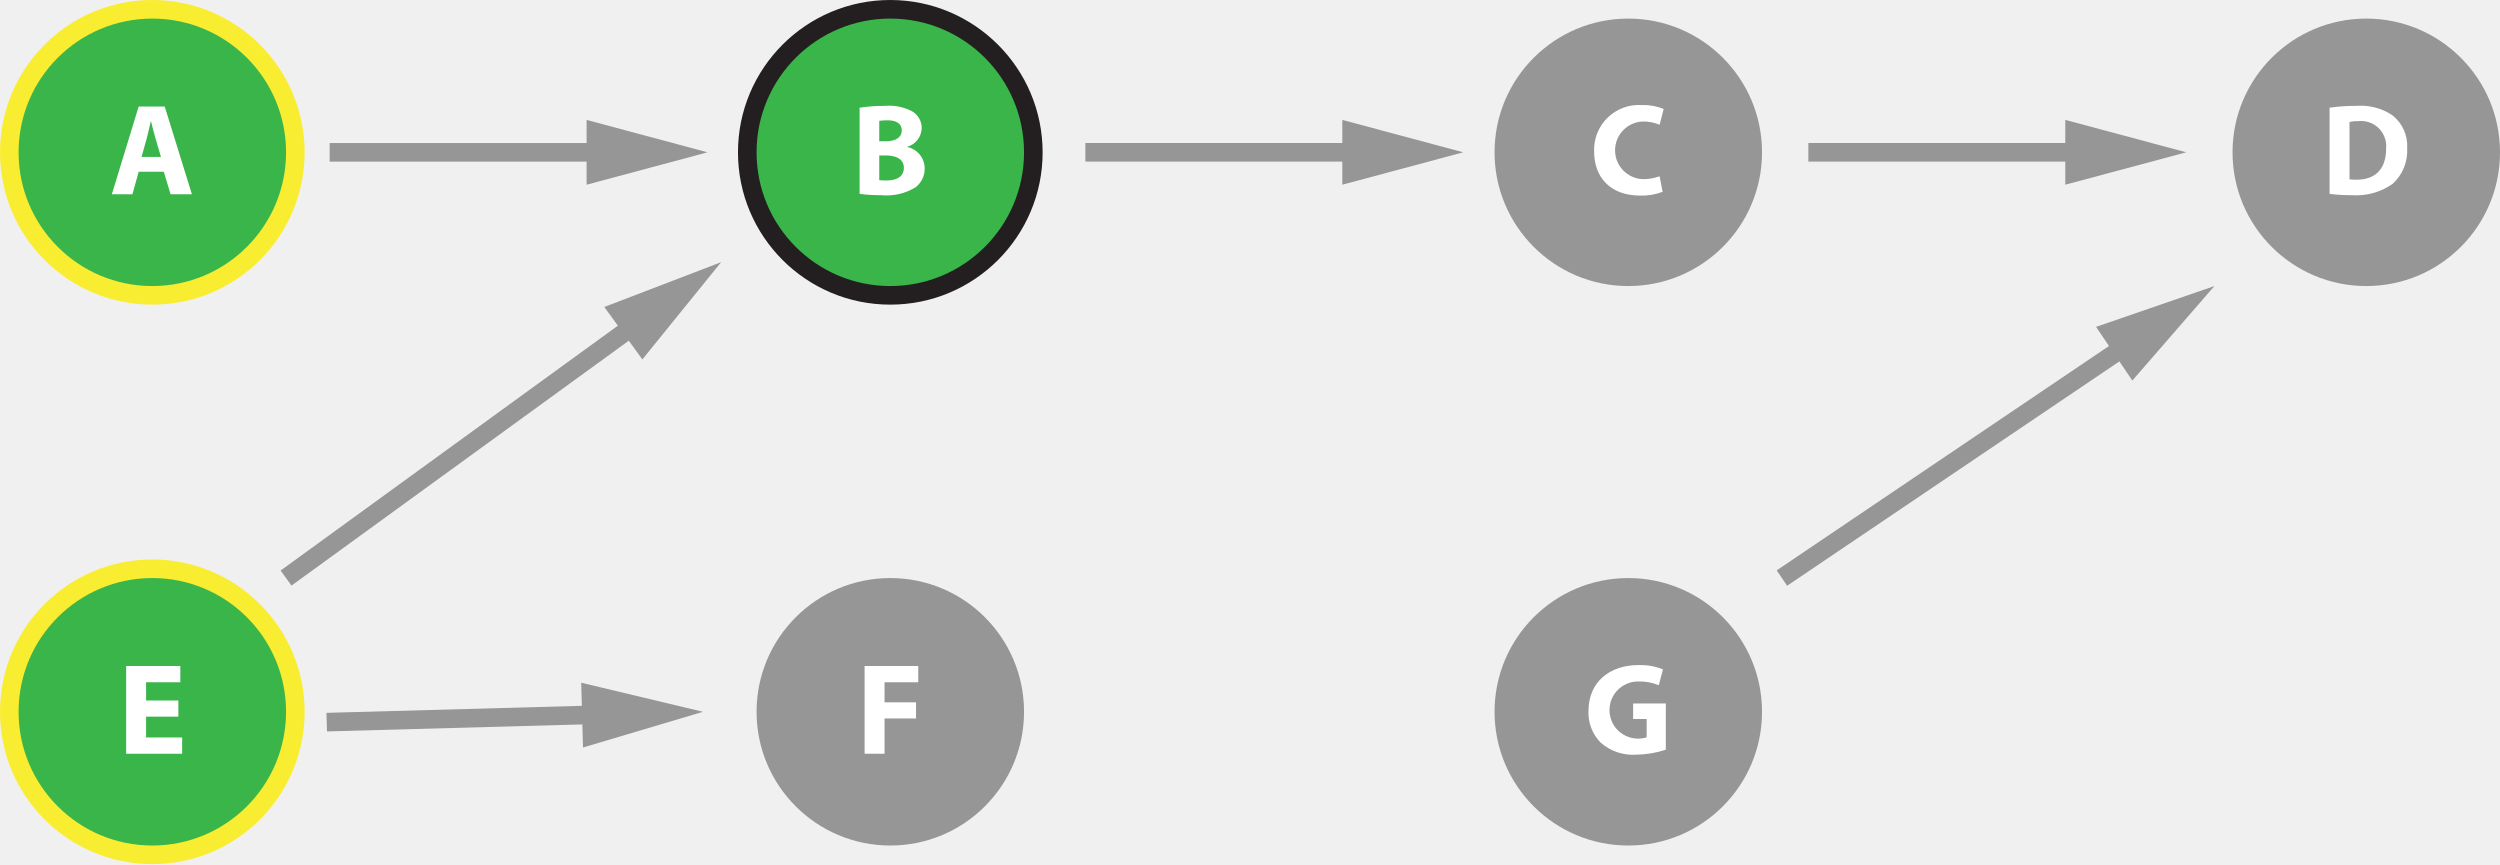
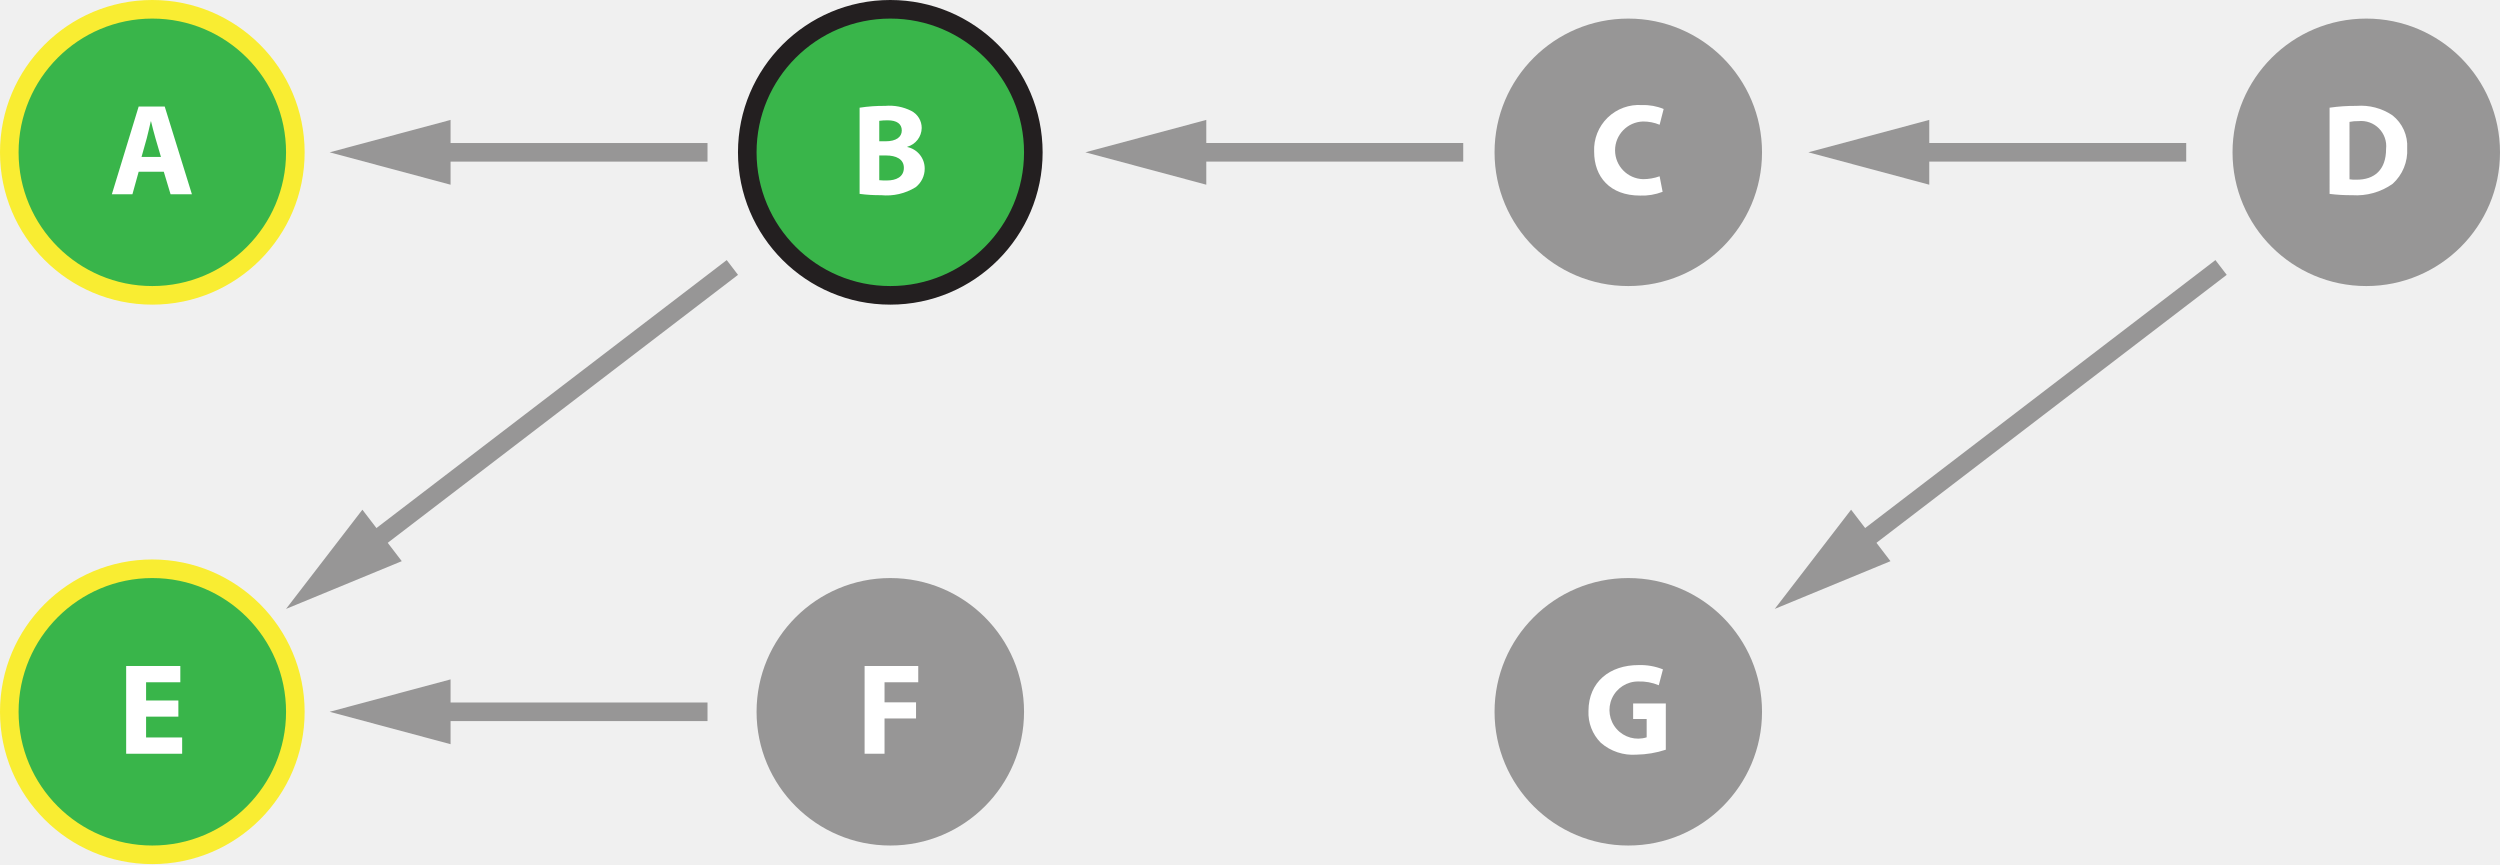
<svg xmlns="http://www.w3.org/2000/svg" viewBox="0 0 268.97 92.968">
  <defs>
-     <style>.a{fill:#39b54a;}.b{fill:#f9ed32;}.c{fill:#979696;}.d{fill:#231f20;}.e{fill:#fff;}.f{fill:none;stroke:#979696;stroke-miterlimit:10;stroke-width:2px;}</style>
+     <style>.a{fill:#fff;}.b{fill:none;stroke:#979696;stroke-miterlimit:10;stroke-width:2px;}.c{fill:#979696;}.d{fill:#39b54a;}.e{fill:#f9ed32;}.f{fill:#231f20;}</style>
  </defs>
-   <circle class="a" cx="16.388" cy="16.388" r="15.388" />
-   <path class="b" d="M216.247,294.714a14.388,14.388,0,1,1-14.388,14.388A14.388,14.388,0,0,1,216.247,294.714m0-2a16.388,16.388,0,1,0,16.388,16.388A16.406,16.406,0,0,0,216.247,292.714Z" transform="translate(-199.8592 -292.7143)" />
+   <line class="a" x1="78.794" y1="28.776" x2="30.776" y2="65.51" />
+   <line class="b" x1="78.794" y1="28.776" x2="39.219" y2="59.051" />
+   <polygon class="c" points="38.989 54.837 30.775 65.51 43.226 60.375 38.989 54.837" />
+   <line class="a" x1="238.96" y1="28.776" x2="190.942" y2="65.51" />
+   <line class="b" x1="238.96" y1="28.776" x2="199.386" y2="59.051" />
+   <polygon class="c" points="199.156 54.837 190.942 65.51 203.393 60.375 199.156 54.837" />
+   <line class="a" x1="235.21" y1="16.387" x2="194.557" y2="16.386" />
+   <line class="b" x1="235.21" y1="16.387" x2="205.188" y2="16.386" />
+   <polygon class="c" points="207.566 12.9 194.557 16.386 207.566 19.872 207.566 12.9" />
+   <line class="a" x1="76.12" y1="16.388" x2="35.467" y2="16.387" />
+   <line class="b" x1="76.12" y1="16.388" x2="46.098" y2="16.388" />
+   <polygon class="c" points="48.476 12.901 35.467 16.387 48.476 19.874 48.476 12.901" />
+   <line class="a" x1="76.12" y1="76.58" x2="35.467" y2="76.579" />
+   <line class="b" x1="76.12" y1="76.58" x2="46.098" y2="76.58" />
+   <polygon class="c" points="48.476 73.093 35.467 76.579 48.476 80.066 48.476 73.093" />
+   <line class="a" x1="157.426" y1="16.387" x2="116.773" y2="16.386" />
+   <line class="b" x1="157.426" y1="16.387" x2="127.405" y2="16.386" />
+   <polygon class="c" points="129.782 12.9 116.773 16.386 129.782 19.872 129.782 12.9" />
+   <circle class="d" cx="16.388" cy="16.388" r="15.388" />
+   <path class="e" d="M216.247,294.714a14.388,14.388,0,1,1-14.388,14.388A14.388,14.388,0,0,1,216.247,294.714m0-2a16.388,16.388,0,1,0,16.388,16.388A16.406,16.406,0,0,0,216.247,292.714Z" transform="translate(-199.8592 -292.7143)" />
  <circle class="c" cx="175.184" cy="16.388" r="14.388" />
  <circle class="c" cx="254.582" cy="16.388" r="14.388" />
-   <path class="a" d="M295.645,324.49a15.388,15.388,0,1,1,15.388-15.388A15.405,15.405,0,0,1,295.645,324.49Z" transform="translate(-199.8592 -292.7143)" />
-   <path class="d" d="M295.645,294.714a14.388,14.388,0,1,1-14.388,14.388,14.388,14.388,0,0,1,14.388-14.388m0-2A16.388,16.388,0,1,0,312.033,309.102a16.406,16.406,0,0,0-16.388-16.388Z" transform="translate(-199.8592 -292.7143)" />
-   <circle class="a" cx="16.388" cy="76.58" r="15.388" />
-   <path class="b" d="M216.247,354.906a14.388,14.388,0,1,1-14.388,14.388A14.388,14.388,0,0,1,216.247,354.906m0-2a16.388,16.388,0,1,0,16.388,16.388A16.406,16.406,0,0,0,216.247,352.906Z" transform="translate(-199.8592 -292.7143)" />
+   <path class="d" d="M295.645,324.49a15.388,15.388,0,1,1,15.388-15.388A15.405,15.405,0,0,1,295.645,324.49Z" transform="translate(-199.8592 -292.7143)" />
+   <path class="f" d="M295.645,294.714a14.388,14.388,0,1,1-14.388,14.388,14.388,14.388,0,0,1,14.388-14.388m0-2A16.388,16.388,0,1,0,312.033,309.102a16.406,16.406,0,0,0-16.388-16.388Z" transform="translate(-199.8592 -292.7143)" />
+   <circle class="d" cx="16.388" cy="76.58" r="15.388" />
+   <path class="e" d="M216.247,354.906a14.388,14.388,0,1,1-14.388,14.388A14.388,14.388,0,0,1,216.247,354.906m0-2a16.388,16.388,0,1,0,16.388,16.388A16.406,16.406,0,0,0,216.247,352.906Z" transform="translate(-199.8592 -292.7143)" />
  <circle class="c" cx="95.786" cy="76.58" r="14.388" />
  <circle class="c" cx="175.184" cy="76.58" r="14.388" />
-   <line class="e" x1="30.776" y1="62.192" x2="77.59" y2="28.204" />
-   <line class="f" x1="30.776" y1="62.192" x2="68.987" y2="34.45" />
-   <polygon class="c" points="69.111 38.668 77.59 28.204 65.014 33.026 69.111 38.668" />
-   <line class="e" x1="116.773" y1="16.387" x2="157.426" y2="16.386" />
-   <line class="f" x1="116.773" y1="16.387" x2="146.795" y2="16.386" />
-   <polygon class="c" points="144.417 19.872 157.426 16.386 144.417 12.9 144.417 19.872" />
-   <line class="e" x1="35.467" y1="16.388" x2="76.12" y2="16.387" />
-   <line class="f" x1="35.467" y1="16.388" x2="65.489" y2="16.388" />
-   <polygon class="c" points="63.111 19.874 76.12 16.387 63.111 12.901 63.111 19.874" />
-   <line class="e" x1="194.557" y1="16.387" x2="235.21" y2="16.386" />
-   <line class="f" x1="194.557" y1="16.387" x2="224.579" y2="16.386" />
-   <polygon class="c" points="222.201 19.872 235.21 16.386 222.201 12.9 222.201 19.872" />
-   <line class="e" x1="35.15" y1="77.693" x2="75.631" y2="76.58" />
-   <line class="f" x1="35.15" y1="77.693" x2="65.003" y2="76.872" />
-   <polygon class="c" points="62.722 80.422 75.631 76.58 62.531 73.452 62.722 80.422" />
-   <line class="e" x1="191.712" y1="62.192" x2="238.243" y2="30.776" />
-   <line class="f" x1="191.712" y1="62.192" x2="229.432" y2="36.724" />
-   <polygon class="c" points="229.412 40.944 238.243 30.776 225.51 35.166 229.412 40.944" />
-   <path class="e" d="M214.778,311.192l-.672,2.424h-2.213l2.885-9.441h2.802l2.927,9.441h-2.297l-.729-2.424Zm2.396-1.597-.588-2.003c-.168-.561-.336-1.261-.476-1.821h-.028c-.14.561-.28,1.275-.434,1.821l-.561,2.003Z" transform="translate(-199.8592 -292.7143)" />
-   <path class="e" d="M378.737,313.35a6.087,6.087,0,0,1-2.424.406c-3.264,0-4.944-2.031-4.944-4.721a4.813,4.813,0,0,1,5.154-5.015,5.56,5.56,0,0,1,2.325.421l-.434,1.694a4.624,4.624,0,0,0-1.793-.35,3.104,3.104,0,0,0,.014,6.205,5.341,5.341,0,0,0,1.779-.309Z" transform="translate(-199.8592 -292.7143)" />
-   <path class="e" d="M450.494,304.301a19.062,19.062,0,0,1,2.886-.196,6.074,6.074,0,0,1,3.866,1.009,4.178,4.178,0,0,1,1.597,3.558,4.786,4.786,0,0,1-1.569,3.824,6.772,6.772,0,0,1-4.356,1.219,18.625,18.625,0,0,1-2.423-.14Zm2.144,7.704a3.923,3.923,0,0,0,.742.042c1.933.015,3.193-1.051,3.193-3.306a2.708,2.708,0,0,0-2.97-2.997,4.435,4.435,0,0,0-.966.084Z" transform="translate(-199.8592 -292.7143)" />
-   <path class="e" d="M292.342,304.301a16.986,16.986,0,0,1,2.76-.196,5.215,5.215,0,0,1,2.788.532,2.055,2.055,0,0,1,1.134,1.849,2.134,2.134,0,0,1-1.555,2.018v.027a2.364,2.364,0,0,1,1.877,2.326,2.515,2.515,0,0,1-.98,2.003,5.962,5.962,0,0,1-3.712.854,16.46,16.46,0,0,1-2.312-.141Zm2.115,3.613h.701c1.121,0,1.723-.462,1.723-1.162,0-.715-.546-1.093-1.513-1.093a5.933,5.933,0,0,0-.911.056Zm0,4.188a6.67,6.67,0,0,0,.827.028c.966,0,1.821-.364,1.821-1.359,0-.952-.854-1.33-1.919-1.33H294.457Z" transform="translate(-199.8592 -292.7143)" />
-   <path class="e" d="M219.05,369.816h-3.474v2.241h3.88v1.751h-6.023v-9.441h5.827v1.751h-3.684v1.961h3.474Z" transform="translate(-199.8592 -292.7143)" />
-   <path class="e" d="M292.881,364.367h5.771v1.751h-3.628v2.157h3.39v1.737h-3.39v3.796h-2.144Z" transform="translate(-199.8592 -292.7143)" />
-   <path class="e" d="M379.08,373.374a10.566,10.566,0,0,1-3.151.532,5.262,5.262,0,0,1-3.839-1.275,4.566,4.566,0,0,1-1.33-3.432c.014-3.138,2.297-4.931,5.393-4.931a6.509,6.509,0,0,1,2.619.462l-.448,1.709a5.227,5.227,0,0,0-2.199-.406,3.076,3.076,0,1,0,.896,6.009v-1.975h-1.456v-1.667h3.516Z" transform="translate(-199.8592 -292.7143)" />
+   <path class="a" d="M214.778,311.192l-.672,2.424h-2.213l2.885-9.441h2.802l2.927,9.441h-2.297l-.729-2.424Zm2.396-1.597-.588-2.003c-.168-.561-.336-1.261-.476-1.821h-.028c-.14.561-.28,1.275-.434,1.821l-.561,2.003Z" transform="translate(-199.8592 -292.7143)" />
+   <path class="a" d="M378.737,313.35a6.087,6.087,0,0,1-2.424.406c-3.264,0-4.944-2.031-4.944-4.721a4.813,4.813,0,0,1,5.154-5.015,5.56,5.56,0,0,1,2.325.421l-.434,1.694a4.624,4.624,0,0,0-1.793-.35,3.104,3.104,0,0,0,.014,6.205,5.341,5.341,0,0,0,1.779-.309Z" transform="translate(-199.8592 -292.7143)" />
+   <path class="a" d="M450.494,304.301a19.062,19.062,0,0,1,2.886-.196,6.074,6.074,0,0,1,3.866,1.009,4.178,4.178,0,0,1,1.597,3.558,4.786,4.786,0,0,1-1.569,3.824,6.772,6.772,0,0,1-4.356,1.219,18.625,18.625,0,0,1-2.423-.14Zm2.144,7.704a3.923,3.923,0,0,0,.742.042c1.933.015,3.193-1.051,3.193-3.306a2.708,2.708,0,0,0-2.97-2.997,4.436,4.436,0,0,0-.966.084Z" transform="translate(-199.8592 -292.7143)" />
+   <path class="a" d="M292.342,304.301a16.986,16.986,0,0,1,2.76-.196,5.215,5.215,0,0,1,2.788.532,2.055,2.055,0,0,1,1.134,1.849,2.134,2.134,0,0,1-1.555,2.018v.027a2.364,2.364,0,0,1,1.877,2.326,2.515,2.515,0,0,1-.98,2.003,5.962,5.962,0,0,1-3.712.854,16.46,16.46,0,0,1-2.312-.141Zm2.115,3.613h.701c1.121,0,1.723-.462,1.723-1.162,0-.715-.546-1.093-1.513-1.093a5.933,5.933,0,0,0-.911.056Zm0,4.188a6.67,6.67,0,0,0,.827.028c.966,0,1.821-.364,1.821-1.359,0-.952-.854-1.33-1.919-1.33H294.457Z" transform="translate(-199.8592 -292.7143)" />
+   <path class="a" d="M219.05,369.816h-3.474v2.241h3.88v1.751h-6.023v-9.441h5.827v1.751h-3.684v1.961h3.474Z" transform="translate(-199.8592 -292.7143)" />
+   <path class="a" d="M292.881,364.367h5.771v1.751h-3.628v2.157h3.39v1.737h-3.39v3.796h-2.144Z" transform="translate(-199.8592 -292.7143)" />
+   <path class="a" d="M379.08,373.374a10.566,10.566,0,0,1-3.151.532,5.262,5.262,0,0,1-3.839-1.275,4.566,4.566,0,0,1-1.33-3.432c.014-3.138,2.297-4.931,5.393-4.931a6.509,6.509,0,0,1,2.619.462l-.448,1.709a5.227,5.227,0,0,0-2.199-.406,3.076,3.076,0,1,0,.896,6.009v-1.975h-1.456v-1.667h3.516Z" transform="translate(-199.8592 -292.7143)" />
</svg>
